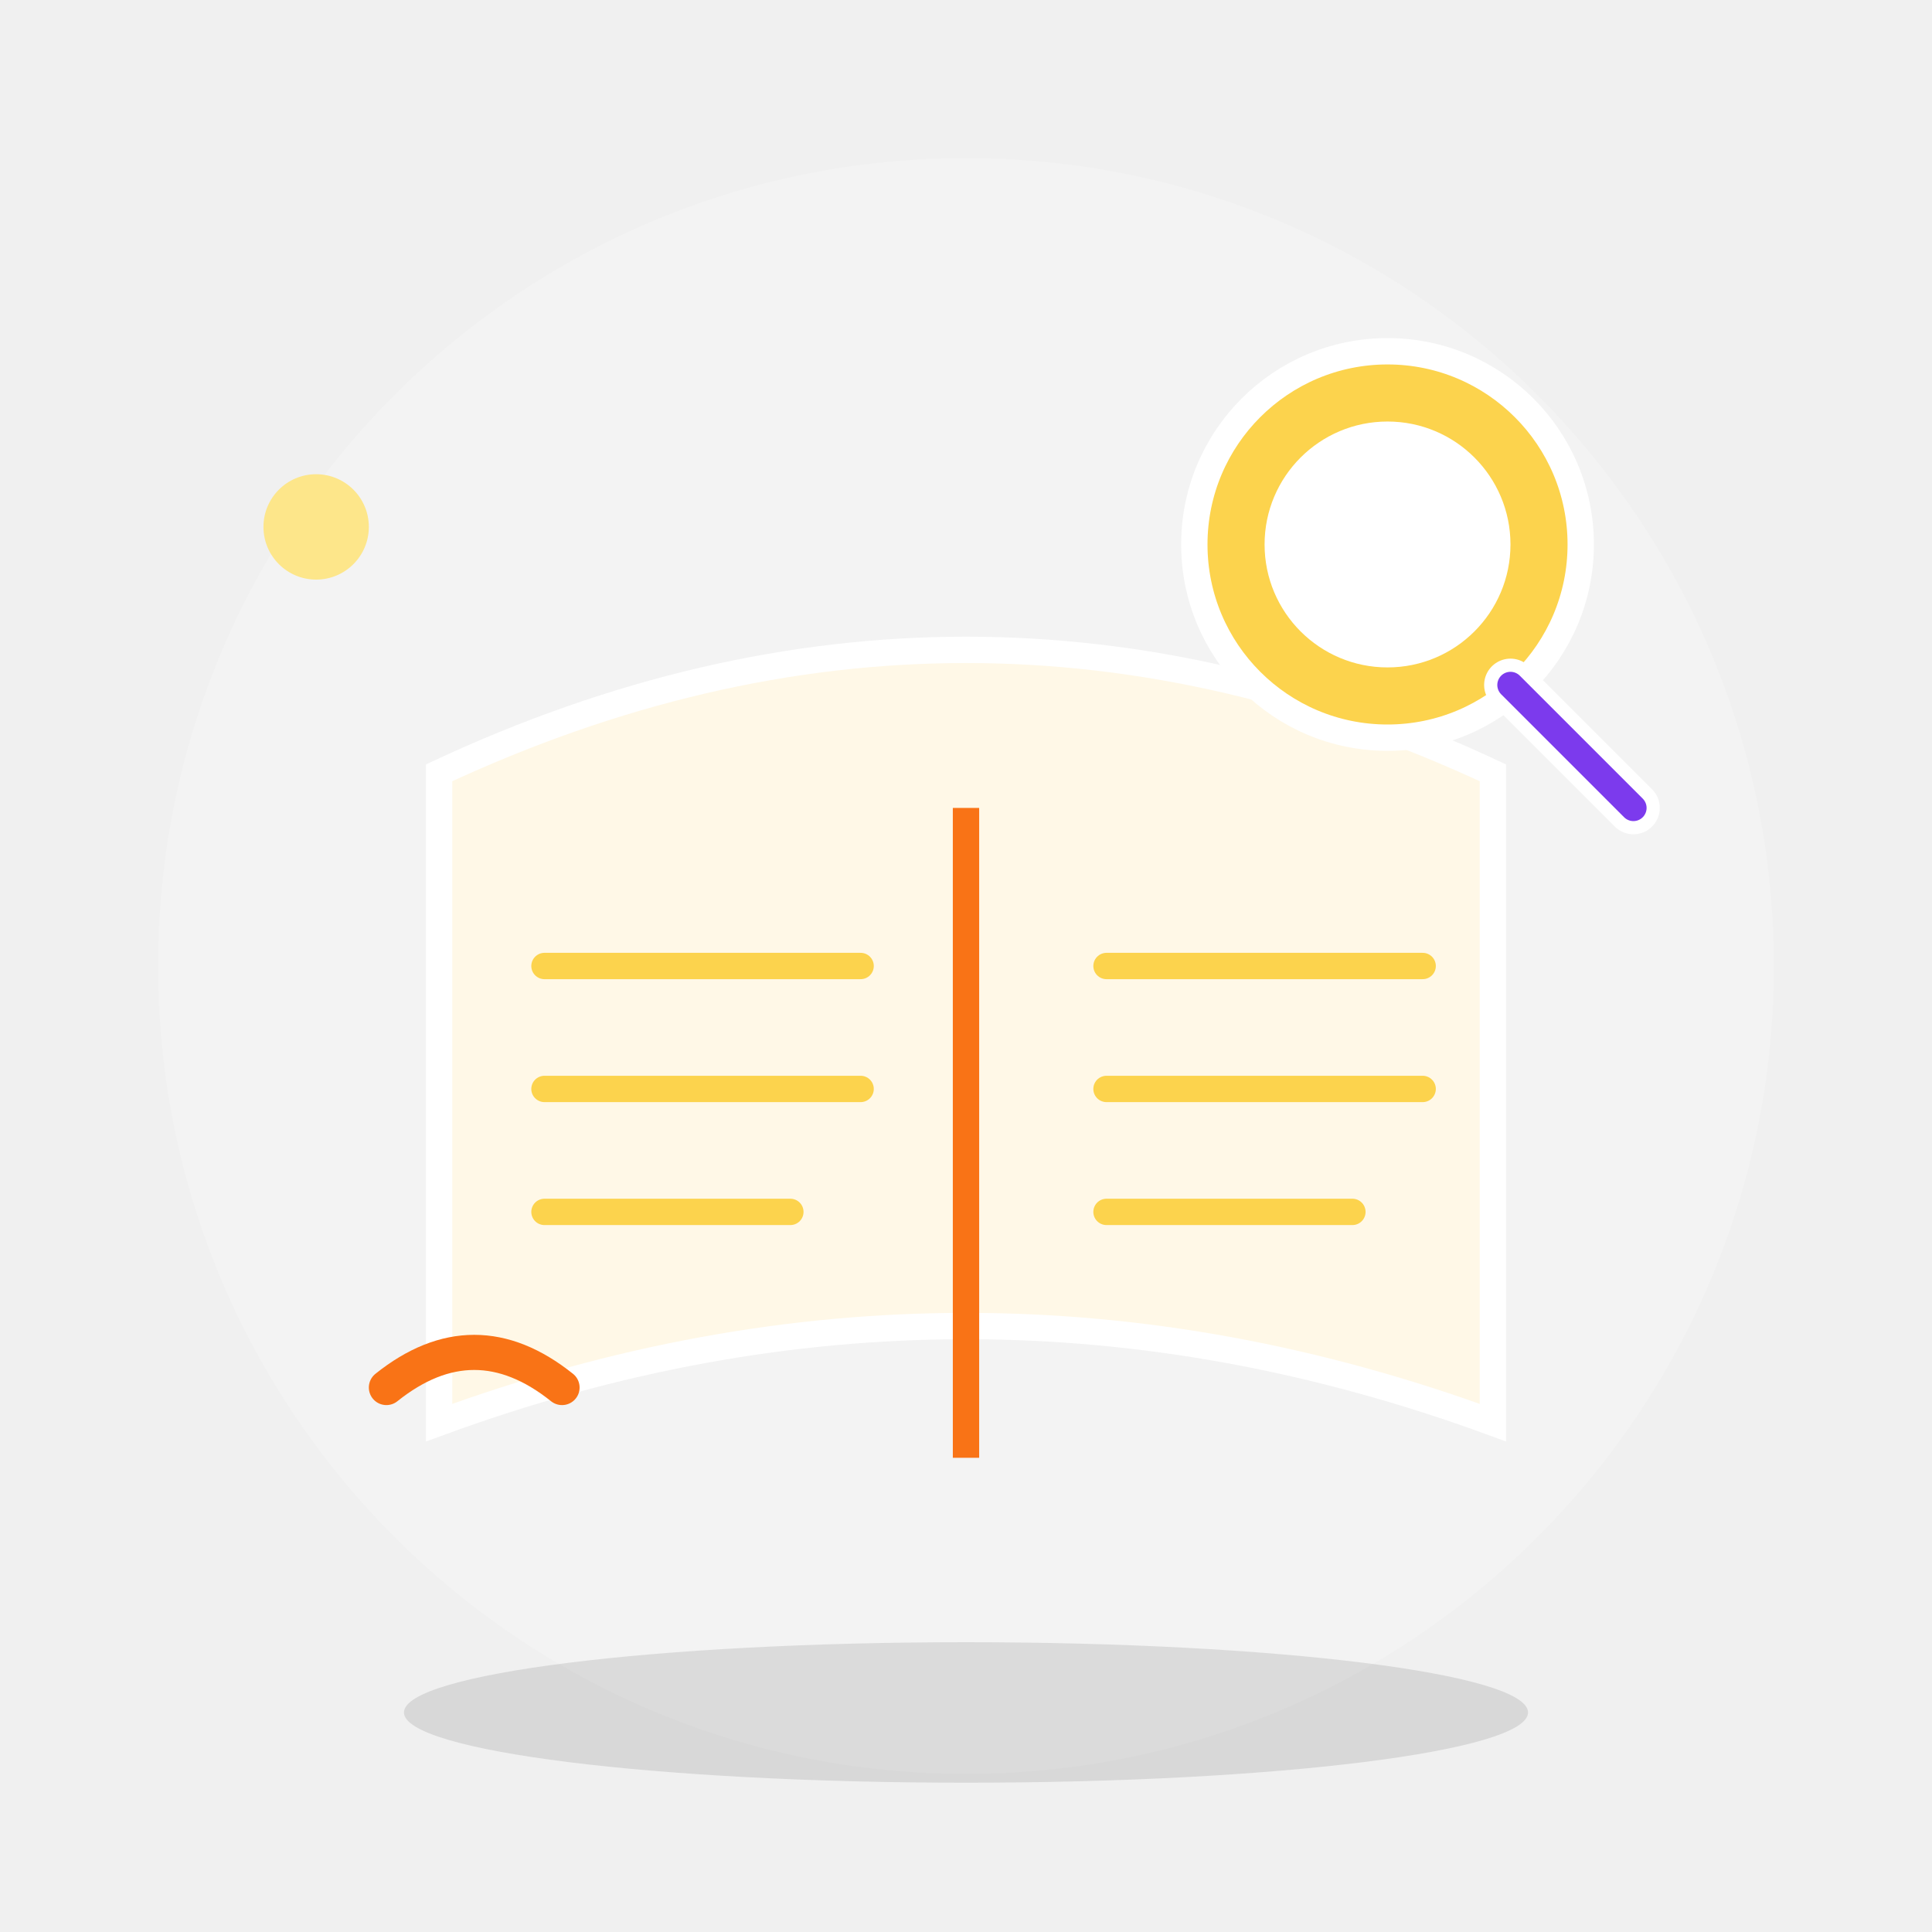
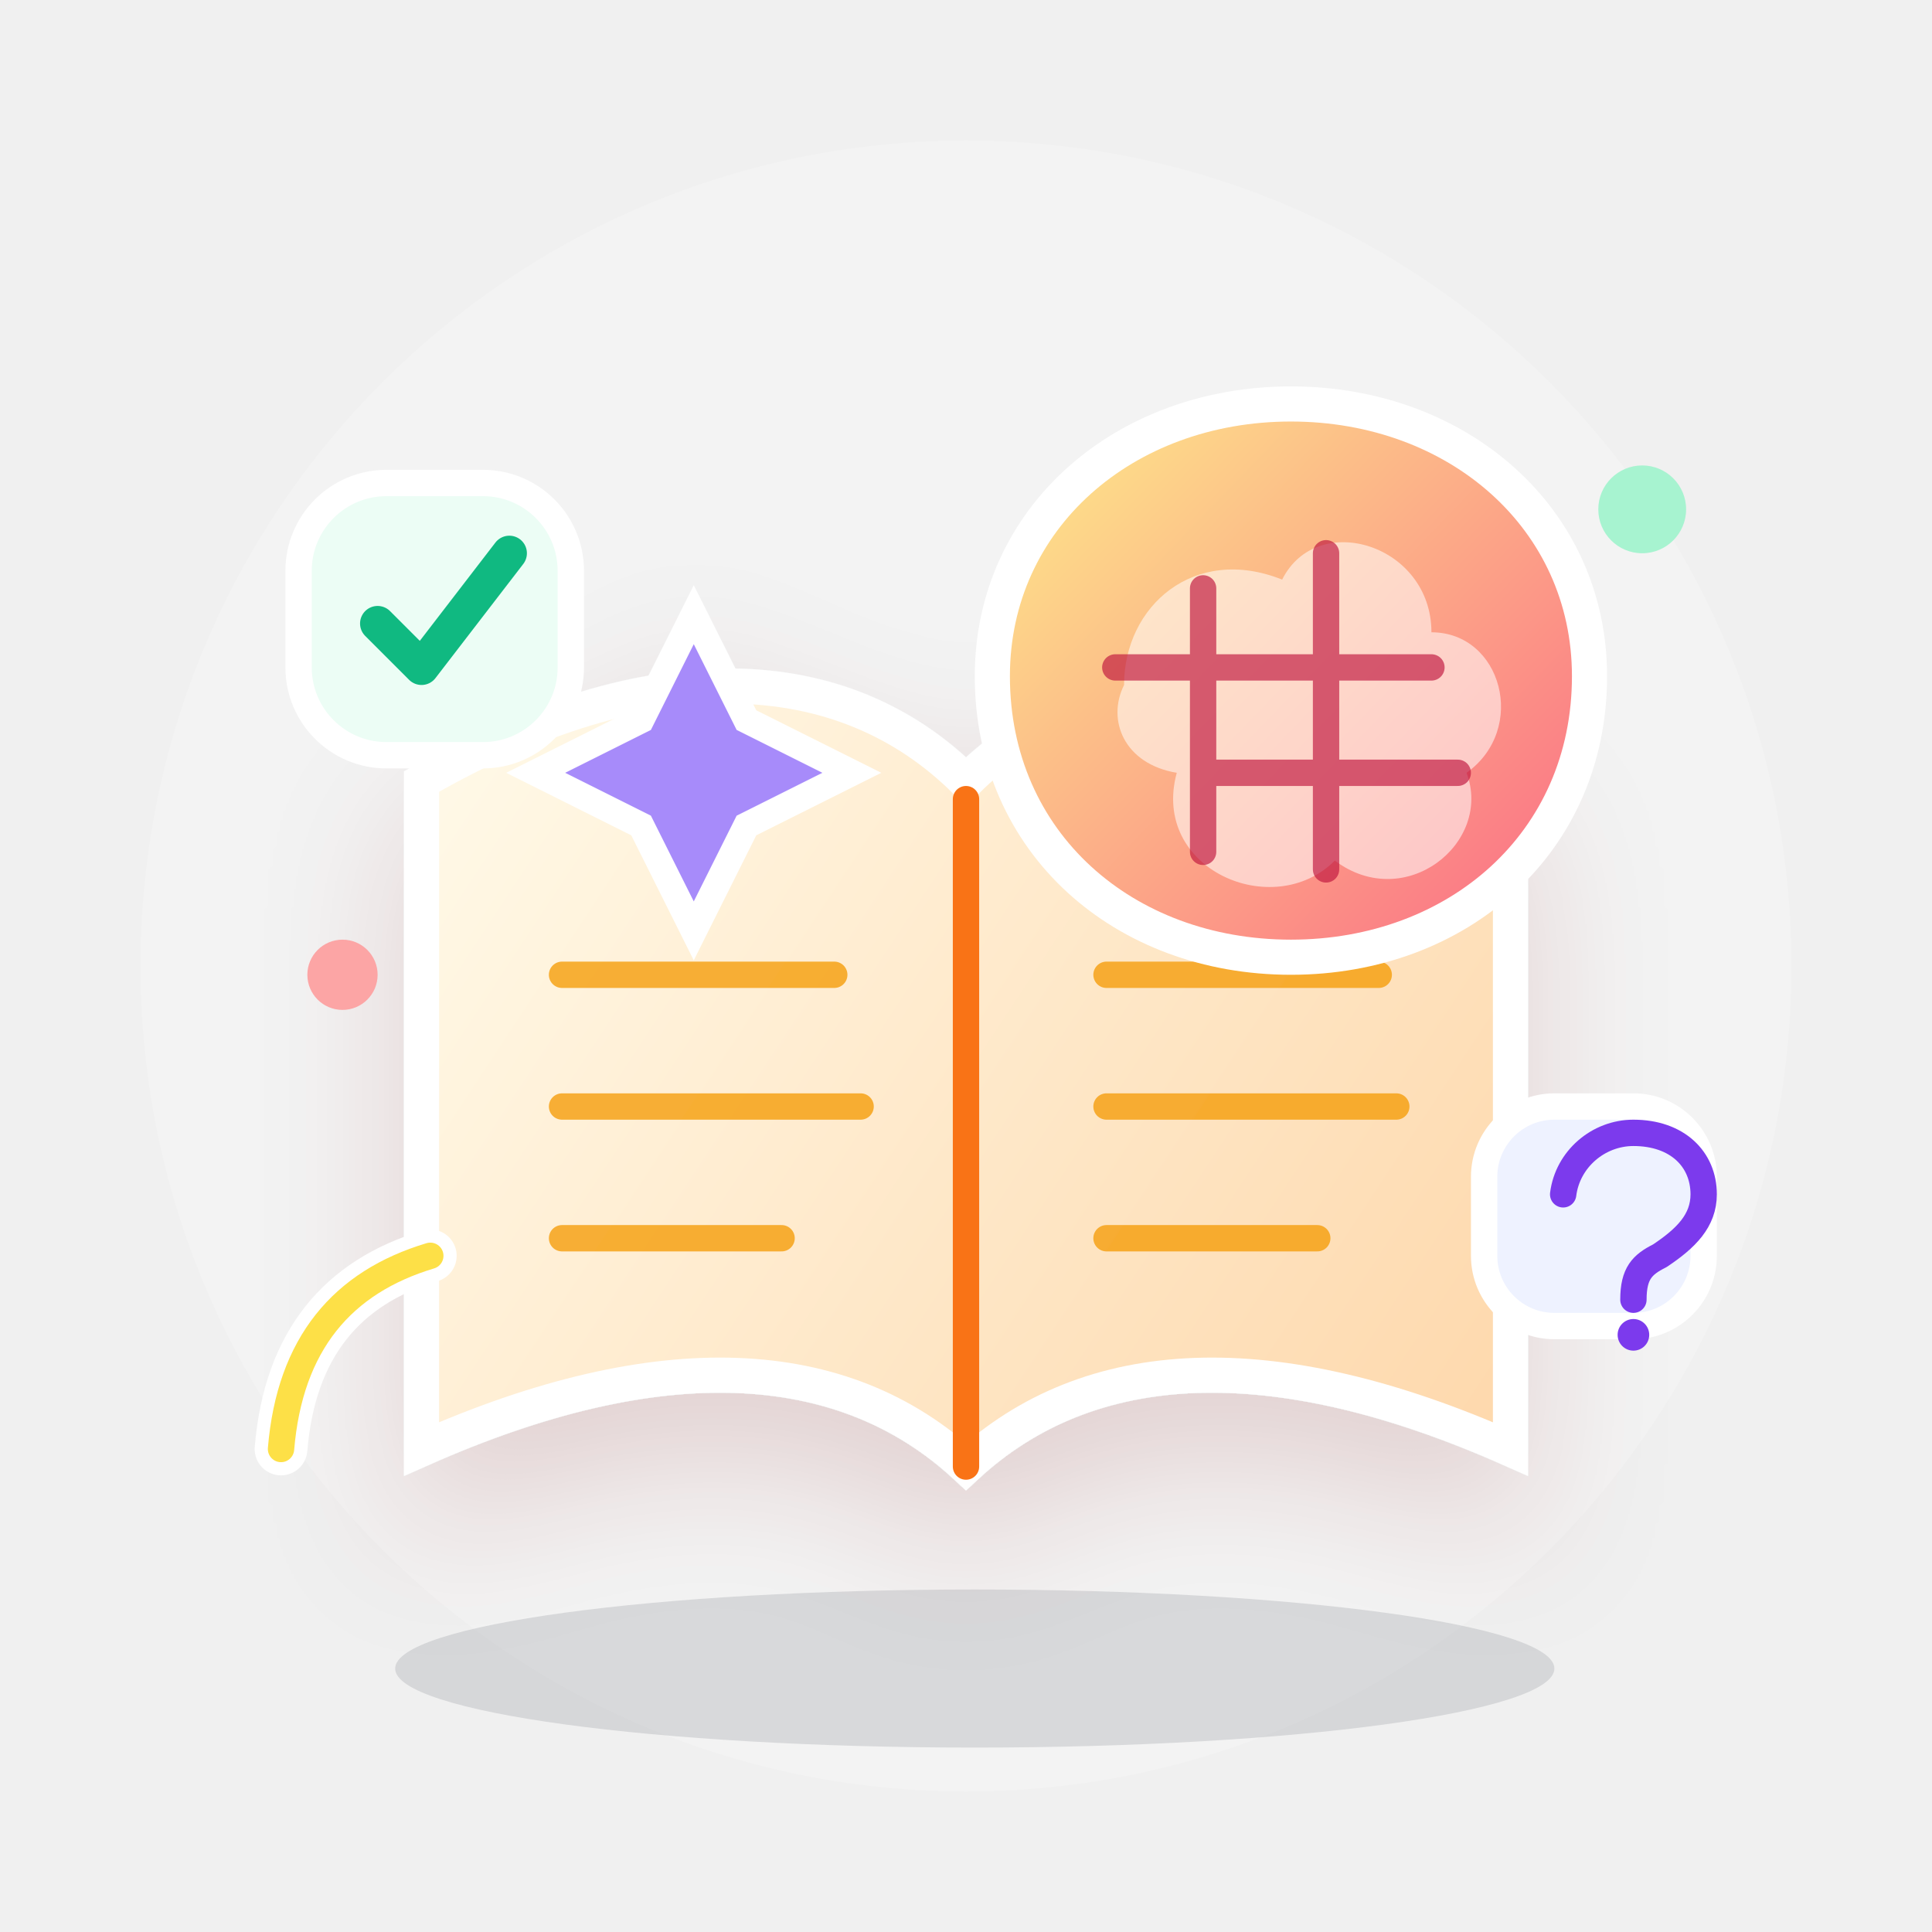
- <svg xmlns="http://www.w3.org/2000/svg" viewBox="0 0 220 220" fill="none">
-   <circle cx="110" cy="110" r="92" fill="#fff" opacity=".18" />
-   <ellipse cx="110" cy="195" rx="64" ry="8" fill="#000" opacity=".10" />
-   <path d="M50 88 q60 -28 120 0 v74 q-60 -22 -120 0 z" fill="#FFF8E7" stroke="#fff" stroke-width="3" />
-   <path d="M110 92 v74" stroke="#F97316" stroke-width="3" />
-   <path d="M62 110 h36 M62 124 h36 M62 138 h28" stroke="#FCD34D" stroke-width="3" stroke-linecap="round" />
-   <path d="M126 110 h36 M126 124 h36 M126 138 h28" stroke="#FCD34D" stroke-width="3" stroke-linecap="round" />
-   <circle cx="158" cy="62" r="22" fill="#FCD34D" stroke="#fff" stroke-width="3" />
-   <circle cx="158" cy="62" r="14" fill="#fff" />
-   <line x1="172" y1="78" x2="186" y2="92" stroke="#fff" stroke-width="6" stroke-linecap="round" />
-   <line x1="172" y1="78" x2="186" y2="92" stroke="#7C3AED" stroke-width="3" stroke-linecap="round" />
-   <circle cx="36" cy="60" r="6" fill="#FDE68A" />
-   <path d="M44 158 q10 -8 20 0" stroke="#F97316" stroke-width="4" stroke-linecap="round" />
+ <svg xmlns="http://www.w3.org/2000/svg" viewBox="0 0 220 220" fill="none" role="img" aria-labelledby="learnTitle learnDesc">
+   <defs>
+     <linearGradient id="learnBook" x1="44" y1="79" x2="176" y2="166" gradientUnits="userSpaceOnUse">
+       <stop stop-color="#FFFBEB" />
+       <stop offset="1" stop-color="#FED7AA" />
+     </linearGradient>
+     <linearGradient id="learnBrain" x1="124" y1="43" x2="182" y2="99" gradientUnits="userSpaceOnUse">
+       <stop stop-color="#FDE68A" />
+       <stop offset="1" stop-color="#FB7185" />
+     </linearGradient>
+     <filter id="learnShadow" x="30" y="39" width="171" height="158" filterUnits="userSpaceOnUse" color-interpolation-filters="sRGB">
+       <feDropShadow dx="0" dy="8" stdDeviation="8" flood-color="#7F1D1D" flood-opacity=".14" />
+     </filter>
+   </defs>
+   <circle cx="110" cy="110" r="94" fill="#fff" opacity=".18" />
+   <ellipse cx="111" cy="190" rx="66" ry="9" fill="#111827" opacity=".12" />
+   <g filter="url(#learnShadow)">
+     <path d="M48 89c26-15 48-14 62 0 14-14 36-15 62 0v76c-27-12-48-11-62 2-14-13-35-14-62-2V89Z" fill="url(#learnBook)" stroke="#fff" stroke-width="4" />
+     <path d="M110 91v76" stroke="#F97316" stroke-width="3" stroke-linecap="round" />
+     <path d="M64 111h31M64 126h34M64 141h25M126 111h31M126 126h33M126 141h24" stroke="#F59E0B" stroke-width="3" stroke-linecap="round" opacity=".8" />
+     <path d="M79 70l6 12 12 6-12 6-6 12-6-12-12-6 12-6 6-12Z" fill="#A78BFA" stroke="#fff" stroke-width="3" />
+   </g>
+   <path d="M147 46c19 0 34 13 34 31 0 19-15 32-34 32-19 0-34-13-34-32 0-18 15-31 34-31Z" fill="url(#learnBrain)" stroke="#fff" stroke-width="4" />
+   <path d="M128 78c0-9 8-16 18-12 4-8 17-4 17 6 8 0 11 11 4 16 3 8-7 16-15 10-7 7-21 1-18-10-6-1-8-6-6-10Z" fill="#fff" opacity=".55" />
+   <path d="M137 67v30M151 63v36M163 76h-36M166 88h-28" stroke="#BE123C" stroke-width="3" stroke-linecap="round" opacity=".65" />
+   <rect x="34" y="55" width="31" height="31" rx="10" fill="#ECFDF5" stroke="#fff" stroke-width="3" />
+   <path d="M43 71l5 5 10-13" stroke="#10B981" stroke-width="4" stroke-linecap="round" stroke-linejoin="round" />
+   <rect x="169" y="126" width="25" height="25" rx="8" fill="#EEF2FF" stroke="#fff" stroke-width="3" />
+   <path d="M178 136c.5-4 4-7 8-7 5 0 8 3 8 7 0 3-2 5-5 7-2 1-3 2-3 5" stroke="#7C3AED" stroke-width="3" stroke-linecap="round" stroke-linejoin="round" />
+   <circle cx="186" cy="152" r="1.8" fill="#7C3AED" />
+   <path d="M49 143c-10 3-16 10-17 22" stroke="#fff" stroke-width="6" stroke-linecap="round" />
+   <path d="M49 143c-10 3-16 10-17 22" stroke="#FDE047" stroke-width="3" stroke-linecap="round" />
+   <circle cx="187" cy="58" r="5" fill="#A7F3D0" />
+   <circle cx="39" cy="111" r="4" fill="#FCA5A5" />
</svg>
